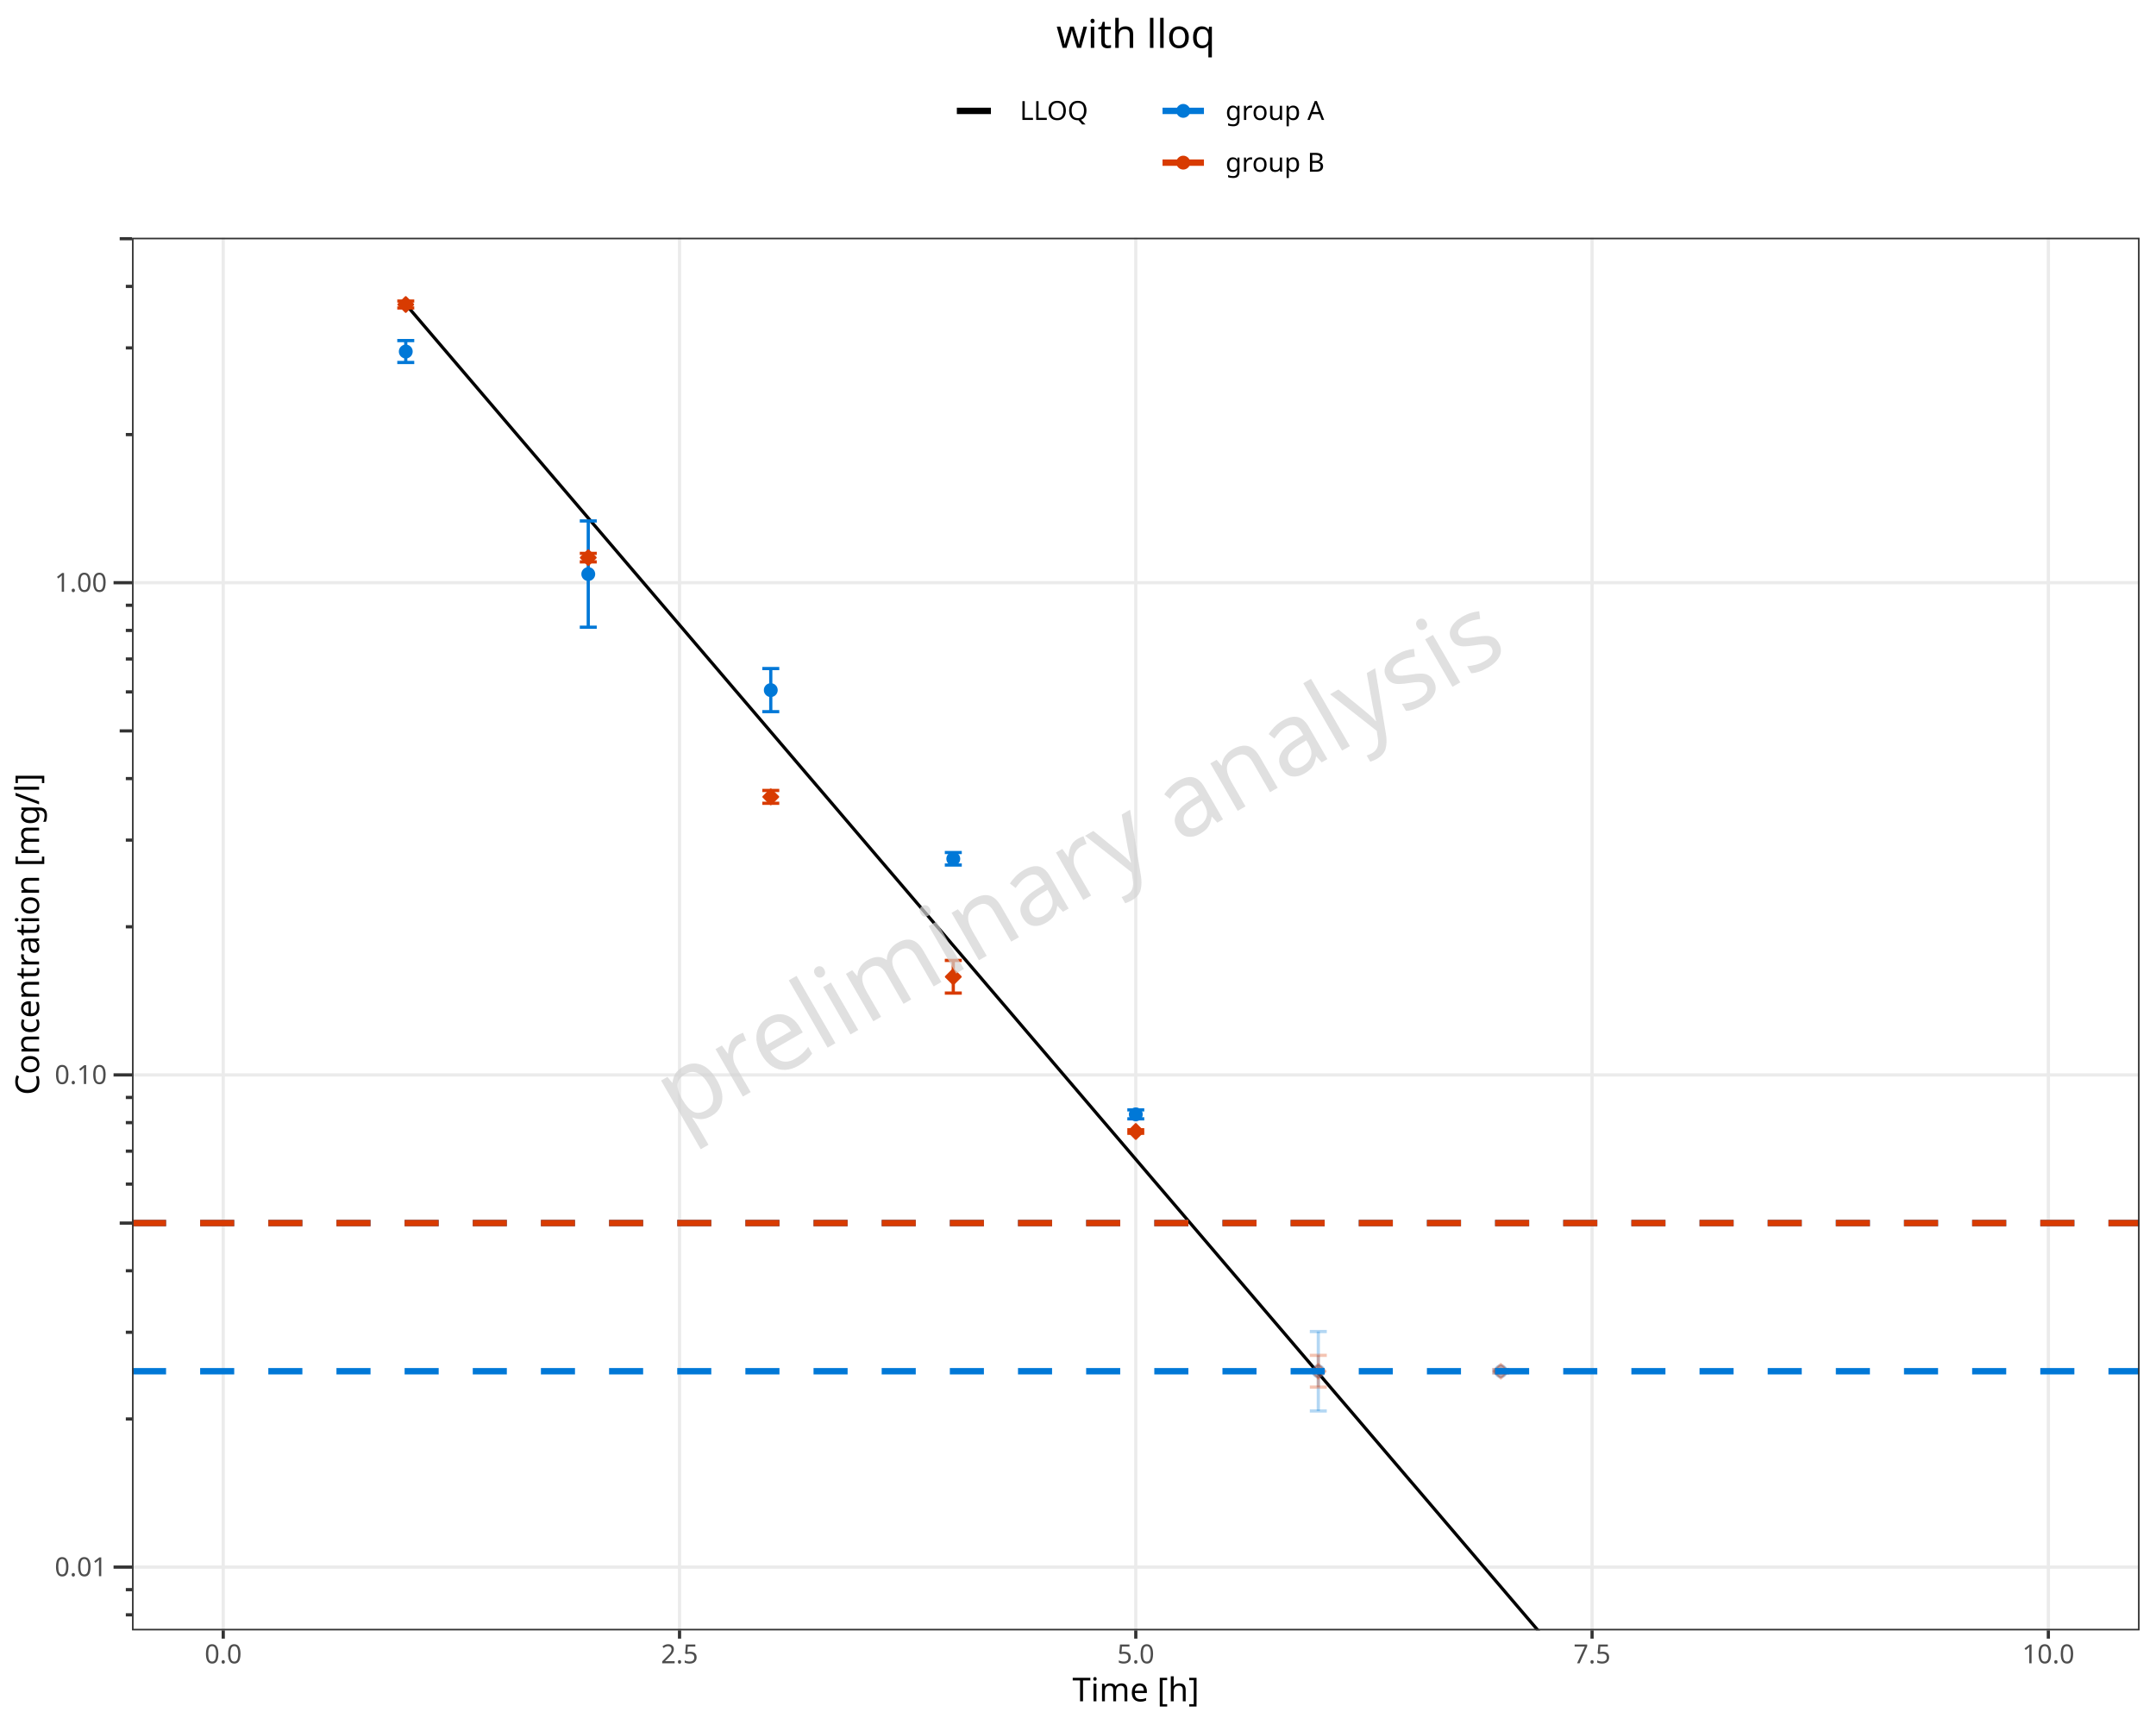
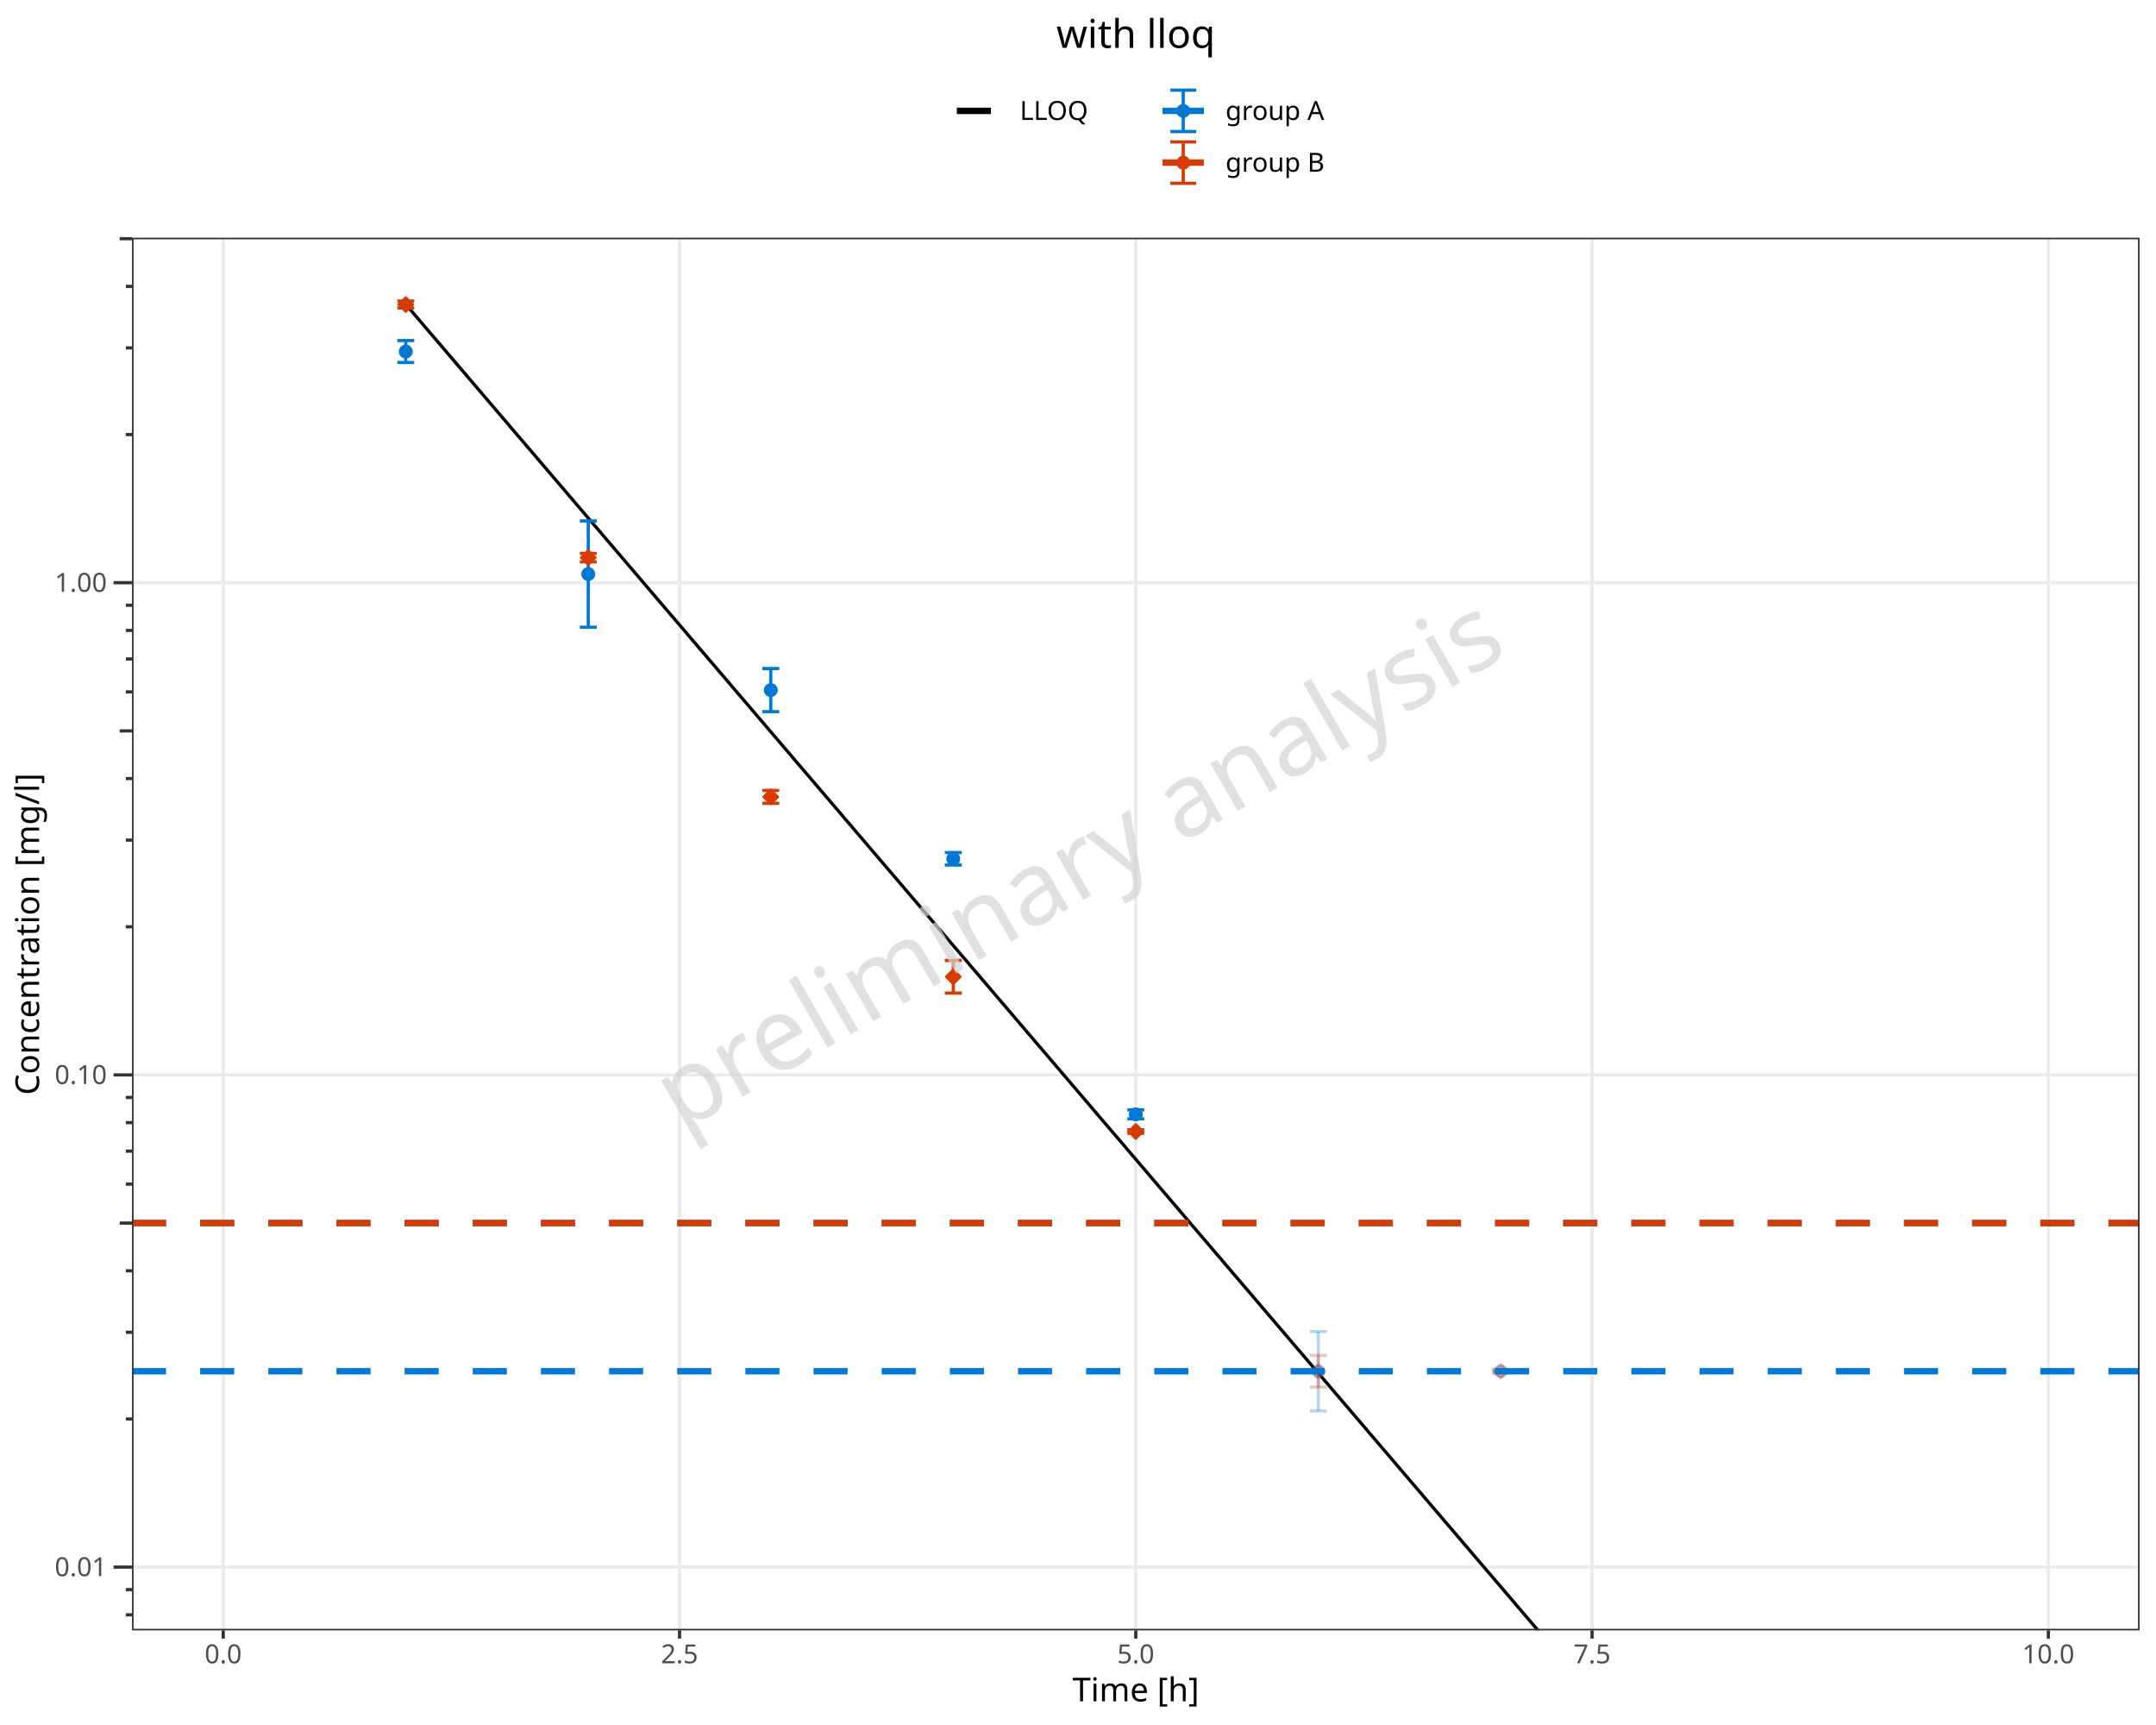
<svg xmlns="http://www.w3.org/2000/svg" class="svglite" data-engine-version="2.0" width="720.00pt" height="576.00pt" viewBox="0 0 720.00 576.00">
  <defs>
    <style type="text/css">
    .svglite line, .svglite polyline, .svglite polygon, .svglite path, .svglite rect, .svglite circle {
      fill: none;
      stroke: #000000;
      stroke-linecap: round;
      stroke-linejoin: round;
      stroke-miterlimit: 10.00;
    }
  </style>
  </defs>
  <rect width="100%" height="100%" style="stroke: none; fill: #FFFFFF;" />
  <defs>
    <clipPath id="cpMC4wMHw3MjAuMDB8MC4wMHw1NzYuMDA=">
      <rect x="0.00" y="0.00" width="720.00" height="576.00" />
    </clipPath>
  </defs>
  <g clip-path="url(#cpMC4wMHw3MjAuMDB8MC4wMHw1NzYuMDA=)">
    <rect x="0" y="0.00" width="720.00" height="576.00" style="stroke-width: 1.07; stroke: #FFFFFF; fill: #FFFFFF;" />
  </g>
  <defs>
    <clipPath id="cpNDQuMDh8NzE0LjUyfDc5LjM4fDU0NC40Mg==">
      <rect x="44.08" y="79.38" width="670.44" height="465.04" />
    </clipPath>
  </defs>
  <g clip-path="url(#cpNDQuMDh8NzE0LjUyfDc5LjM4fDU0NC40Mg==)">
    <rect x="44.08" y="79.38" width="670.44" height="465.04" style="stroke-width: 1.07; stroke: none; fill: #FFFFFF;" />
    <polyline points="44.08,523.28 714.52,523.28 " style="stroke-width: 1.07; stroke: #EBEBEB; stroke-linecap: butt;" />
    <polyline points="44.08,358.93 714.52,358.93 " style="stroke-width: 1.07; stroke: #EBEBEB; stroke-linecap: butt;" />
    <polyline points="44.08,194.58 714.52,194.58 " style="stroke-width: 1.07; stroke: #EBEBEB; stroke-linecap: butt;" />
    <polyline points="74.55,544.42 74.55,79.38 " style="stroke-width: 1.07; stroke: #EBEBEB; stroke-linecap: butt;" />
    <polyline points="226.93,544.42 226.93,79.38 " style="stroke-width: 1.07; stroke: #EBEBEB; stroke-linecap: butt;" />
    <polyline points="379.30,544.42 379.30,79.38 " style="stroke-width: 1.07; stroke: #EBEBEB; stroke-linecap: butt;" />
    <polyline points="531.67,544.42 531.67,79.38 " style="stroke-width: 1.07; stroke: #EBEBEB; stroke-linecap: butt;" />
    <polyline points="684.05,544.42 684.05,79.38 " style="stroke-width: 1.07; stroke: #EBEBEB; stroke-linecap: butt;" />
    <polyline points="135.50,101.61 141.60,108.75 147.69,115.88 153.79,123.02 159.88,130.16 165.98,137.30 172.07,144.44 178.17,151.57 184.26,158.71 190.36,165.85 196.45,172.99 202.55,180.12 208.64,187.26 214.74,194.40 220.83,201.54 226.93,208.67 233.02,215.81 239.12,222.95 245.21,230.09 251.31,237.22 257.40,244.36 263.50,251.50 269.59,258.64 275.69,265.77 281.78,272.91 287.88,280.05 293.97,287.19 300.07,294.32 306.16,301.46 312.26,308.60 318.35,315.74 324.45,322.87 330.54,330.01 336.64,337.15 342.73,344.29 348.83,351.42 354.92,358.56 361.02,365.70 367.11,372.84 373.21,379.97 379.30,387.11 385.39,394.25 391.49,401.39 397.58,408.52 403.68,415.66 409.77,422.80 415.87,429.94 421.96,437.07 428.06,444.21 434.15,451.35 440.25,458.49 446.34,465.63 452.44,472.76 458.53,479.90 464.63,487.04 470.72,494.18 476.82,501.31 482.91,508.45 489.01,515.59 495.10,522.73 501.20,529.86 507.29,537.00 513.39,544.14 519.48,551.28 525.58,558.41 531.67,565.55 537.77,572.69 543.86,579.83 549.96,586.96 556.05,594.10 562.15,601.24 568.24,608.38 574.34,615.51 580.43,622.65 586.53,629.79 592.62,636.93 598.72,644.06 604.81,651.20 610.91,658.34 617.00,665.48 623.10,672.61 629.19,679.75 635.29,686.89 641.38,694.03 647.48,701.16 653.57,708.30 659.67,715.44 665.76,722.58 671.86,729.71 677.95,736.85 684.05,743.99 " style="stroke-width: 1.07; stroke-linecap: butt;" />
    <line x1="135.50" y1="121.03" x2="135.50" y2="113.72" style="stroke-width: 1.07; stroke: #0078D7; stroke-linecap: butt;" />
    <line x1="196.45" y1="209.43" x2="196.45" y2="173.95" style="stroke-width: 1.07; stroke: #0078D7; stroke-linecap: butt;" />
    <line x1="257.40" y1="237.63" x2="257.40" y2="223.24" style="stroke-width: 1.07; stroke: #0078D7; stroke-linecap: butt;" />
    <line x1="318.35" y1="288.85" x2="318.35" y2="284.67" style="stroke-width: 1.07; stroke: #0078D7; stroke-linecap: butt;" />
    <line x1="379.30" y1="373.59" x2="379.30" y2="370.61" style="stroke-width: 1.07; stroke: #0078D7; stroke-linecap: butt;" />
    <line x1="440.25" y1="471.14" x2="440.25" y2="444.62" style="stroke-width: 1.07; stroke: #0078D7; stroke-opacity: 0.30; stroke-linecap: butt;" />
    <line x1="501.20" y1="458.35" x2="501.20" y2="457.41" style="stroke-width: 1.07; stroke: #0078D7; stroke-opacity: 0.30; stroke-linecap: butt;" />
    <line x1="135.50" y1="102.84" x2="135.50" y2="100.52" style="stroke-width: 1.07; stroke: #D83B01; stroke-linecap: butt;" />
    <line x1="196.45" y1="187.63" x2="196.45" y2="184.77" style="stroke-width: 1.07; stroke: #D83B01; stroke-linecap: butt;" />
    <line x1="257.40" y1="268.23" x2="257.40" y2="263.94" style="stroke-width: 1.07; stroke: #D83B01; stroke-linecap: butt;" />
    <line x1="318.35" y1="331.61" x2="318.35" y2="320.70" style="stroke-width: 1.07; stroke: #D83B01; stroke-linecap: butt;" />
    <line x1="379.30" y1="378.41" x2="379.30" y2="377.24" style="stroke-width: 1.07; stroke: #D83B01; stroke-linecap: butt;" />
    <line x1="440.25" y1="463.18" x2="440.25" y2="452.57" style="stroke-width: 1.07; stroke: #D83B01; stroke-opacity: 0.30; stroke-linecap: butt;" />
    <line x1="501.20" y1="458.48" x2="501.20" y2="457.28" style="stroke-width: 1.07; stroke: #D83B01; stroke-opacity: 0.30; stroke-linecap: butt;" />
    <line x1="132.67" y1="121.03" x2="138.34" y2="121.03" style="stroke-width: 1.07; stroke: #0078D7; stroke-linecap: butt;" />
    <line x1="193.62" y1="209.43" x2="199.29" y2="209.43" style="stroke-width: 1.07; stroke: #0078D7; stroke-linecap: butt;" />
    <line x1="254.57" y1="237.63" x2="260.24" y2="237.63" style="stroke-width: 1.07; stroke: #0078D7; stroke-linecap: butt;" />
    <line x1="315.52" y1="288.85" x2="321.19" y2="288.85" style="stroke-width: 1.07; stroke: #0078D7; stroke-linecap: butt;" />
    <line x1="376.47" y1="373.59" x2="382.13" y2="373.59" style="stroke-width: 1.07; stroke: #0078D7; stroke-linecap: butt;" />
    <line x1="437.41" y1="471.14" x2="443.08" y2="471.14" style="stroke-width: 1.07; stroke: #0078D7; stroke-opacity: 0.30; stroke-linecap: butt;" />
    <line x1="498.36" y1="458.35" x2="504.03" y2="458.35" style="stroke-width: 1.07; stroke: #0078D7; stroke-opacity: 0.30; stroke-linecap: butt;" />
    <line x1="132.67" y1="102.84" x2="138.34" y2="102.84" style="stroke-width: 1.07; stroke: #D83B01; stroke-linecap: butt;" />
    <line x1="193.62" y1="187.63" x2="199.29" y2="187.63" style="stroke-width: 1.07; stroke: #D83B01; stroke-linecap: butt;" />
    <line x1="254.57" y1="268.23" x2="260.24" y2="268.23" style="stroke-width: 1.07; stroke: #D83B01; stroke-linecap: butt;" />
    <line x1="315.52" y1="331.61" x2="321.19" y2="331.61" style="stroke-width: 1.07; stroke: #D83B01; stroke-linecap: butt;" />
    <line x1="376.47" y1="378.41" x2="382.13" y2="378.41" style="stroke-width: 1.07; stroke: #D83B01; stroke-linecap: butt;" />
    <line x1="437.41" y1="463.18" x2="443.08" y2="463.18" style="stroke-width: 1.07; stroke: #D83B01; stroke-opacity: 0.30; stroke-linecap: butt;" />
    <line x1="498.36" y1="458.48" x2="504.03" y2="458.48" style="stroke-width: 1.07; stroke: #D83B01; stroke-opacity: 0.30; stroke-linecap: butt;" />
    <line x1="132.67" y1="113.72" x2="138.34" y2="113.72" style="stroke-width: 1.07; stroke: #0078D7; stroke-linecap: butt;" />
    <line x1="193.62" y1="173.95" x2="199.29" y2="173.95" style="stroke-width: 1.07; stroke: #0078D7; stroke-linecap: butt;" />
    <line x1="254.57" y1="223.24" x2="260.24" y2="223.24" style="stroke-width: 1.07; stroke: #0078D7; stroke-linecap: butt;" />
    <line x1="315.52" y1="284.67" x2="321.19" y2="284.67" style="stroke-width: 1.07; stroke: #0078D7; stroke-linecap: butt;" />
    <line x1="376.47" y1="370.61" x2="382.13" y2="370.61" style="stroke-width: 1.07; stroke: #0078D7; stroke-linecap: butt;" />
    <line x1="437.41" y1="444.62" x2="443.08" y2="444.62" style="stroke-width: 1.07; stroke: #0078D7; stroke-opacity: 0.30; stroke-linecap: butt;" />
    <line x1="498.36" y1="457.41" x2="504.03" y2="457.41" style="stroke-width: 1.07; stroke: #0078D7; stroke-opacity: 0.30; stroke-linecap: butt;" />
    <line x1="132.67" y1="100.52" x2="138.34" y2="100.52" style="stroke-width: 1.07; stroke: #D83B01; stroke-linecap: butt;" />
    <line x1="193.62" y1="184.77" x2="199.29" y2="184.77" style="stroke-width: 1.07; stroke: #D83B01; stroke-linecap: butt;" />
    <line x1="254.57" y1="263.94" x2="260.24" y2="263.94" style="stroke-width: 1.07; stroke: #D83B01; stroke-linecap: butt;" />
    <line x1="315.52" y1="320.70" x2="321.19" y2="320.70" style="stroke-width: 1.07; stroke: #D83B01; stroke-linecap: butt;" />
    <line x1="376.47" y1="377.24" x2="382.13" y2="377.24" style="stroke-width: 1.07; stroke: #D83B01; stroke-linecap: butt;" />
    <line x1="437.41" y1="452.57" x2="443.08" y2="452.57" style="stroke-width: 1.07; stroke: #D83B01; stroke-opacity: 0.30; stroke-linecap: butt;" />
    <line x1="498.36" y1="457.28" x2="504.03" y2="457.28" style="stroke-width: 1.07; stroke: #D83B01; stroke-opacity: 0.30; stroke-linecap: butt;" />
    <polygon points="137.46,117.38 137.45,117.19 137.42,117.00 137.38,116.81 137.31,116.63 137.23,116.46 137.13,116.29 137.02,116.14 136.89,116.00 136.74,115.87 136.59,115.75 136.43,115.65 136.25,115.57 136.07,115.51 135.88,115.46 135.70,115.43 135.50,115.42 135.31,115.43 135.12,115.46 134.94,115.51 134.75,115.57 134.58,115.65 134.42,115.75 134.26,115.87 134.12,116.00 133.99,116.14 133.88,116.29 133.78,116.46 133.70,116.63 133.63,116.81 133.58,117.00 133.56,117.19 133.55,117.38 133.56,117.57 133.58,117.76 133.63,117.95 133.70,118.13 133.78,118.30 133.88,118.47 133.99,118.62 134.12,118.76 134.26,118.89 134.42,119.00 134.58,119.10 134.75,119.19 134.94,119.25 135.12,119.30 135.31,119.32 135.50,119.33 135.70,119.32 135.88,119.30 136.07,119.25 136.25,119.19 136.43,119.10 136.59,119.00 136.74,118.89 136.89,118.76 137.02,118.62 137.13,118.47 137.23,118.30 137.31,118.13 137.38,117.95 137.42,117.76 137.45,117.57 " style="stroke-width: 0.71; stroke: #0078D7; fill: #0078D7;" />
    <polygon points="198.41,191.69 198.40,191.50 198.37,191.31 198.32,191.12 198.26,190.94 198.18,190.77 198.08,190.60 197.96,190.45 197.84,190.31 197.69,190.18 197.54,190.06 197.37,189.97 197.20,189.88 197.02,189.82 196.83,189.77 196.64,189.74 196.45,189.73 196.26,189.74 196.07,189.77 195.88,189.82 195.70,189.88 195.53,189.97 195.37,190.06 195.21,190.18 195.07,190.31 194.94,190.45 194.83,190.60 194.73,190.77 194.65,190.94 194.58,191.12 194.53,191.31 194.51,191.50 194.50,191.69 194.51,191.88 194.53,192.07 194.58,192.26 194.65,192.44 194.73,192.61 194.83,192.78 194.94,192.93 195.07,193.07 195.21,193.20 195.37,193.32 195.53,193.42 195.70,193.50 195.88,193.56 196.07,193.61 196.26,193.64 196.45,193.65 196.64,193.64 196.83,193.61 197.02,193.56 197.20,193.50 197.37,193.42 197.54,193.32 197.69,193.20 197.84,193.07 197.96,192.93 198.08,192.78 198.18,192.61 198.26,192.44 198.32,192.26 198.37,192.07 198.40,191.88 " style="stroke-width: 0.71; stroke: #0078D7; fill: #0078D7;" />
    <polygon points="259.36,230.44 259.35,230.25 259.32,230.06 259.27,229.87 259.21,229.69 259.13,229.52 259.03,229.35 258.91,229.20 258.78,229.05 258.64,228.93 258.49,228.81 258.32,228.71 258.15,228.63 257.97,228.57 257.78,228.52 257.59,228.49 257.40,228.48 257.21,228.49 257.02,228.52 256.83,228.57 256.65,228.63 256.48,228.71 256.32,228.81 256.16,228.93 256.02,229.05 255.89,229.20 255.78,229.35 255.68,229.52 255.59,229.69 255.53,229.87 255.48,230.06 255.46,230.25 255.45,230.44 255.46,230.63 255.48,230.82 255.53,231.01 255.59,231.19 255.68,231.36 255.78,231.52 255.89,231.68 256.02,231.82 256.16,231.95 256.32,232.06 256.48,232.16 256.65,232.25 256.83,232.31 257.02,232.36 257.21,232.38 257.40,232.39 257.59,232.38 257.78,232.36 257.97,232.31 258.15,232.25 258.32,232.16 258.49,232.06 258.64,231.95 258.78,231.82 258.91,231.68 259.03,231.52 259.13,231.36 259.21,231.19 259.27,231.01 259.32,230.82 259.35,230.63 " style="stroke-width: 0.71; stroke: #0078D7; fill: #0078D7;" />
    <polygon points="320.31,286.76 320.30,286.57 320.27,286.38 320.22,286.19 320.16,286.01 320.08,285.84 319.98,285.67 319.86,285.52 319.73,285.38 319.59,285.25 319.44,285.13 319.27,285.04 319.10,284.95 318.92,284.89 318.73,284.84 318.54,284.81 318.35,284.81 318.16,284.81 317.97,284.84 317.78,284.89 317.60,284.95 317.43,285.04 317.26,285.13 317.11,285.25 316.97,285.38 316.84,285.52 316.72,285.67 316.63,285.84 316.54,286.01 316.48,286.19 316.43,286.38 316.40,286.57 316.39,286.76 316.40,286.95 316.43,287.14 316.48,287.33 316.54,287.51 316.63,287.68 316.72,287.85 316.84,288.00 316.97,288.14 317.11,288.27 317.26,288.39 317.43,288.49 317.60,288.57 317.78,288.63 317.97,288.68 318.16,288.71 318.35,288.72 318.54,288.71 318.73,288.68 318.92,288.63 319.10,288.57 319.27,288.49 319.44,288.39 319.59,288.27 319.73,288.14 319.86,288.00 319.98,287.85 320.08,287.68 320.16,287.51 320.22,287.33 320.27,287.14 320.30,286.95 " style="stroke-width: 0.71; stroke: #0078D7; fill: #0078D7;" />
    <polygon points="381.26,372.10 381.25,371.90 381.22,371.71 381.17,371.53 381.11,371.35 381.02,371.17 380.93,371.01 380.81,370.86 380.68,370.71 380.54,370.58 380.39,370.47 380.22,370.37 380.05,370.29 379.87,370.22 379.68,370.18 379.49,370.15 379.30,370.14 379.11,370.15 378.92,370.18 378.73,370.22 378.55,370.29 378.38,370.37 378.21,370.47 378.06,370.58 377.92,370.71 377.79,370.86 377.67,371.01 377.58,371.17 377.49,371.35 377.43,371.53 377.38,371.71 377.35,371.90 377.34,372.10 377.35,372.29 377.38,372.48 377.43,372.66 377.49,372.85 377.58,373.02 377.67,373.18 377.79,373.34 377.92,373.48 378.06,373.61 378.21,373.72 378.38,373.82 378.55,373.90 378.73,373.97 378.92,374.01 379.11,374.04 379.30,374.05 379.49,374.04 379.68,374.01 379.87,373.97 380.05,373.90 380.22,373.82 380.39,373.72 380.54,373.61 380.68,373.48 380.81,373.34 380.93,373.18 381.02,373.02 381.11,372.85 381.17,372.66 381.22,372.48 381.25,372.29 " style="stroke-width: 0.71; stroke: #0078D7; fill: #0078D7;" />
    <polygon points="442.21,457.88 442.20,457.69 442.17,457.50 442.12,457.31 442.06,457.13 441.97,456.96 441.88,456.79 441.76,456.64 441.63,456.50 441.49,456.37 441.34,456.25 441.17,456.15 441.00,456.07 440.82,456.01 440.63,455.96 440.44,455.93 440.25,455.92 440.06,455.93 439.87,455.96 439.68,456.01 439.50,456.07 439.33,456.15 439.16,456.25 439.01,456.37 438.87,456.50 438.74,456.64 438.62,456.79 438.52,456.96 438.44,457.13 438.38,457.31 438.33,457.50 438.30,457.69 438.29,457.88 438.30,458.07 438.33,458.26 438.38,458.45 438.44,458.63 438.52,458.80 438.62,458.96 438.74,459.12 438.87,459.26 439.01,459.39 439.16,459.50 439.33,459.60 439.50,459.69 439.68,459.75 439.87,459.80 440.06,459.82 440.25,459.83 440.44,459.82 440.63,459.80 440.82,459.75 441.00,459.69 441.17,459.60 441.34,459.50 441.49,459.39 441.63,459.26 441.76,459.12 441.88,458.96 441.97,458.80 442.06,458.63 442.12,458.45 442.17,458.26 442.20,458.07 " style="stroke-width: 0.71; stroke: #0078D7; stroke-opacity: 0.30; fill: #0078D7; fill-opacity: 0.30;" />
    <polygon points="503.15,457.88 503.14,457.69 503.12,457.50 503.07,457.31 503.01,457.13 502.92,456.96 502.82,456.79 502.71,456.64 502.58,456.50 502.44,456.37 502.29,456.25 502.12,456.15 501.95,456.07 501.77,456.01 501.58,455.96 501.39,455.93 501.20,455.92 501.01,455.93 500.82,455.96 500.63,456.01 500.45,456.07 500.28,456.15 500.11,456.25 499.96,456.37 499.82,456.50 499.69,456.64 499.57,456.79 499.47,456.96 499.39,457.13 499.33,457.31 499.28,457.50 499.25,457.69 499.24,457.88 499.25,458.07 499.28,458.26 499.33,458.45 499.39,458.63 499.47,458.80 499.57,458.96 499.69,459.12 499.82,459.26 499.96,459.39 500.11,459.50 500.28,459.60 500.45,459.69 500.63,459.75 500.82,459.80 501.01,459.82 501.20,459.83 501.39,459.82 501.58,459.80 501.77,459.75 501.95,459.69 502.12,459.60 502.29,459.50 502.44,459.39 502.58,459.26 502.71,459.12 502.82,458.96 502.92,458.80 503.01,458.63 503.07,458.45 503.12,458.26 503.14,458.07 " style="stroke-width: 0.71; stroke: #0078D7; stroke-opacity: 0.30; fill: #0078D7; fill-opacity: 0.30;" />
    <polygon points="137.95,101.68 135.50,99.23 133.05,101.68 135.50,104.13 " style="stroke-width: 0.71; stroke: #D83B01; fill: #D83B01;" />
    <polygon points="198.90,186.20 196.45,183.75 194.00,186.20 196.45,188.65 " style="stroke-width: 0.71; stroke: #D83B01; fill: #D83B01;" />
    <polygon points="259.85,266.08 257.40,263.64 254.95,266.08 257.40,268.53 " style="stroke-width: 0.71; stroke: #D83B01; fill: #D83B01;" />
    <polygon points="320.80,326.16 318.35,323.71 315.90,326.16 318.35,328.60 " style="stroke-width: 0.71; stroke: #D83B01; fill: #D83B01;" />
    <polygon points="381.75,377.82 379.30,375.37 376.85,377.82 379.30,380.27 " style="stroke-width: 0.71; stroke: #D83B01; fill: #D83B01;" />
    <polygon points="442.70,457.88 440.25,455.43 437.80,457.88 440.25,460.33 " style="stroke-width: 0.71; stroke: #D83B01; stroke-opacity: 0.30; fill: #D83B01; fill-opacity: 0.30;" />
    <polygon points="503.65,457.88 501.20,455.43 498.75,457.88 501.20,460.33 " style="stroke-width: 0.71; stroke: #D83B01; stroke-opacity: 0.30; fill: #D83B01; fill-opacity: 0.30;" />
    <line x1="44.08" y1="408.40" x2="714.52" y2="408.40" style="stroke-width: 2.13; stroke: #0078D7; stroke-dasharray: 11.38,11.38; stroke-linecap: butt;" />
    <line x1="44.08" y1="457.88" x2="714.52" y2="457.88" style="stroke-width: 2.13; stroke: #0078D7; stroke-dasharray: 11.38,11.38; stroke-linecap: butt;" />
    <line x1="44.08" y1="408.40" x2="714.52" y2="408.40" style="stroke-width: 2.13; stroke: #D83B01; stroke-dasharray: 11.38,11.38; stroke-linecap: butt;" />
    <rect x="44.08" y="79.38" width="670.44" height="465.04" style="stroke-width: 1.07; stroke: #333333;" />
  </g>
  <g clip-path="url(#cpMC4wMHw3MjAuMDB8MC4wMHw1NzYuMDA=)">
    <text x="35.72" y="526.31" text-anchor="end" style="font-size: 8.80px; fill: #4D4D4D; font-family: sans;" textLength="17.13px" lengthAdjust="spacingAndGlyphs">0.01</text>
    <text x="35.72" y="361.96" text-anchor="end" style="font-size: 8.80px; fill: #4D4D4D; font-family: sans;" textLength="17.13px" lengthAdjust="spacingAndGlyphs">0.10</text>
    <text x="35.72" y="197.61" text-anchor="end" style="font-size: 8.80px; fill: #4D4D4D; font-family: sans;" textLength="17.13px" lengthAdjust="spacingAndGlyphs">1.00</text>
    <polyline points="37.92,523.28 44.08,523.28 " style="stroke-width: 1.07; stroke: #333333; stroke-linecap: butt;" />
    <polyline points="37.92,358.93 44.08,358.93 " style="stroke-width: 1.07; stroke: #333333; stroke-linecap: butt;" />
    <polyline points="37.92,194.58 44.08,194.58 " style="stroke-width: 1.07; stroke: #333333; stroke-linecap: butt;" />
    <polyline points="39.97,408.40 44.08,408.40 " style="stroke-width: 1.07; stroke: #333333; stroke-linecap: butt;" />
    <polyline points="39.97,244.06 44.08,244.06 " style="stroke-width: 1.07; stroke: #333333; stroke-linecap: butt;" />
    <polyline points="39.97,79.71 44.08,79.71 " style="stroke-width: 1.07; stroke: #333333; stroke-linecap: butt;" />
    <polyline points="42.02,539.21 44.08,539.21 " style="stroke-width: 1.07; stroke: #333333; stroke-linecap: butt;" />
    <polyline points="42.02,530.80 44.08,530.80 " style="stroke-width: 1.07; stroke: #333333; stroke-linecap: butt;" />
    <polyline points="42.02,473.81 44.08,473.81 " style="stroke-width: 1.07; stroke: #333333; stroke-linecap: butt;" />
    <polyline points="42.02,444.87 44.08,444.87 " style="stroke-width: 1.07; stroke: #333333; stroke-linecap: butt;" />
    <polyline points="42.02,424.33 44.08,424.33 " style="stroke-width: 1.07; stroke: #333333; stroke-linecap: butt;" />
    <polyline points="42.02,395.39 44.08,395.39 " style="stroke-width: 1.07; stroke: #333333; stroke-linecap: butt;" />
    <polyline points="42.02,384.39 44.08,384.39 " style="stroke-width: 1.07; stroke: #333333; stroke-linecap: butt;" />
    <polyline points="42.02,374.86 44.08,374.86 " style="stroke-width: 1.07; stroke: #333333; stroke-linecap: butt;" />
    <polyline points="42.02,366.45 44.08,366.45 " style="stroke-width: 1.07; stroke: #333333; stroke-linecap: butt;" />
    <polyline points="42.02,309.46 44.08,309.46 " style="stroke-width: 1.07; stroke: #333333; stroke-linecap: butt;" />
    <polyline points="42.02,280.52 44.08,280.52 " style="stroke-width: 1.07; stroke: #333333; stroke-linecap: butt;" />
    <polyline points="42.02,259.98 44.08,259.98 " style="stroke-width: 1.07; stroke: #333333; stroke-linecap: butt;" />
    <polyline points="42.02,231.04 44.08,231.04 " style="stroke-width: 1.07; stroke: #333333; stroke-linecap: butt;" />
    <polyline points="42.02,220.04 44.08,220.04 " style="stroke-width: 1.07; stroke: #333333; stroke-linecap: butt;" />
    <polyline points="42.02,210.51 44.08,210.51 " style="stroke-width: 1.07; stroke: #333333; stroke-linecap: butt;" />
    <polyline points="42.02,202.10 44.08,202.10 " style="stroke-width: 1.07; stroke: #333333; stroke-linecap: butt;" />
    <polyline points="42.02,145.11 44.08,145.11 " style="stroke-width: 1.07; stroke: #333333; stroke-linecap: butt;" />
    <polyline points="42.02,116.17 44.08,116.17 " style="stroke-width: 1.07; stroke: #333333; stroke-linecap: butt;" />
    <polyline points="42.02,95.63 44.08,95.63 " style="stroke-width: 1.07; stroke: #333333; stroke-linecap: butt;" />
    <polyline points="74.55,547.16 74.55,544.42 " style="stroke-width: 1.07; stroke: #333333; stroke-linecap: butt;" />
    <polyline points="226.93,547.16 226.93,544.42 " style="stroke-width: 1.07; stroke: #333333; stroke-linecap: butt;" />
    <polyline points="379.30,547.16 379.30,544.42 " style="stroke-width: 1.07; stroke: #333333; stroke-linecap: butt;" />
    <polyline points="531.67,547.16 531.67,544.42 " style="stroke-width: 1.07; stroke: #333333; stroke-linecap: butt;" />
    <polyline points="684.05,547.16 684.05,544.42 " style="stroke-width: 1.07; stroke: #333333; stroke-linecap: butt;" />
    <text x="74.55" y="555.40" text-anchor="middle" style="font-size: 8.80px; fill: #4D4D4D; font-family: sans;" textLength="12.23px" lengthAdjust="spacingAndGlyphs">0.0</text>
    <text x="226.93" y="555.40" text-anchor="middle" style="font-size: 8.80px; fill: #4D4D4D; font-family: sans;" textLength="12.23px" lengthAdjust="spacingAndGlyphs">2.5</text>
    <text x="379.30" y="555.40" text-anchor="middle" style="font-size: 8.80px; fill: #4D4D4D; font-family: sans;" textLength="12.23px" lengthAdjust="spacingAndGlyphs">5.0</text>
    <text x="531.67" y="555.40" text-anchor="middle" style="font-size: 8.80px; fill: #4D4D4D; font-family: sans;" textLength="12.23px" lengthAdjust="spacingAndGlyphs">7.5</text>
    <text x="684.05" y="555.40" text-anchor="middle" style="font-size: 8.80px; fill: #4D4D4D; font-family: sans;" textLength="17.13px" lengthAdjust="spacingAndGlyphs">10.0</text>
    <text x="379.30" y="568.10" text-anchor="middle" style="font-size: 11.00px; font-family: sans;" textLength="39.73px" lengthAdjust="spacingAndGlyphs">Time [h]</text>
    <text transform="translate(13.05,311.90) rotate(-90)" text-anchor="middle" style="font-size: 11.00px; font-family: sans;" textLength="98.45px" lengthAdjust="spacingAndGlyphs">Concentration [mg/l]</text>
    <rect x="312.34" y="22.90" width="57.73" height="28.24" style="stroke-width: 1.07; stroke: none; fill: #FFFFFF;" />
    <rect x="317.82" y="28.38" width="17.28" height="17.28" style="stroke-width: 1.07; stroke: none; fill: #FFFFFF;" />
    <line x1="319.54" y1="37.02" x2="333.37" y2="37.02" style="stroke-width: 2.13; stroke-dasharray: 11.38,11.38; stroke-linecap: butt;" />
    <text x="340.58" y="40.05" style="font-size: 8.80px; font-family: sans;" textLength="23.49px" lengthAdjust="spacingAndGlyphs">LLOQ</text>
    <rect x="381.03" y="22.90" width="65.24" height="45.52" style="stroke-width: 1.07; stroke: none; fill: #FFFFFF;" />
    <rect x="386.51" y="28.38" width="17.28" height="17.28" style="stroke-width: 1.07; stroke: none; fill: #FFFFFF;" />
+     <line x1="395.15" y1="43.93" x2="395.15" y2="30.11" style="stroke-width: 1.07; stroke: #0078D7; stroke-linecap: butt;" />
+     <line x1="390.83" y1="43.93" x2="399.47" y2="43.93" style="stroke-width: 1.07; stroke: #0078D7; stroke-linecap: butt;" />
+     <line x1="390.83" y1="30.11" x2="399.47" y2="30.11" style="stroke-width: 1.07; stroke: #0078D7; stroke-linecap: butt;" />
    <polygon points="397.10,37.02 397.09,36.83 397.06,36.64 397.02,36.45 396.95,36.27 396.87,36.10 396.77,35.94 396.66,35.78 396.53,35.64 396.39,35.51 396.23,35.40 396.07,35.30 395.89,35.22 395.71,35.15 395.53,35.10 395.34,35.08 395.15,35.07 394.95,35.08 394.76,35.10 394.58,35.15 394.40,35.22 394.22,35.30 394.06,35.40 393.91,35.51 393.76,35.64 393.63,35.78 393.52,35.94 393.42,36.10 393.34,36.27 393.27,36.45 393.23,36.64 393.20,36.83 393.19,37.02 393.20,37.21 393.23,37.40 393.27,37.59 393.34,37.77 393.42,37.94 393.52,38.11 393.63,38.26 393.76,38.41 393.91,38.53 394.06,38.65 394.22,38.75 394.40,38.83 394.58,38.89 394.76,38.94 394.95,38.97 395.15,38.98 395.34,38.97 395.53,38.94 395.71,38.89 395.89,38.83 396.07,38.75 396.23,38.65 396.39,38.53 396.53,38.41 396.66,38.26 396.77,38.11 396.87,37.94 396.95,37.77 397.02,37.59 397.06,37.40 397.09,37.21 " style="stroke-width: 0.71; stroke: #0078D7; fill: #0078D7;" />
    <line x1="388.23" y1="37.02" x2="402.06" y2="37.02" style="stroke-width: 2.13; stroke: #0078D7; stroke-linecap: butt;" />
    <rect x="386.51" y="45.66" width="17.28" height="17.28" style="stroke-width: 1.07; stroke: none; fill: #FFFFFF;" />
+     <line x1="395.15" y1="61.21" x2="395.15" y2="47.39" style="stroke-width: 1.07; stroke: #D83B01; stroke-linecap: butt;" />
+     <line x1="390.83" y1="61.21" x2="399.47" y2="61.21" style="stroke-width: 1.07; stroke: #D83B01; stroke-linecap: butt;" />
+     <line x1="390.83" y1="47.39" x2="399.47" y2="47.39" style="stroke-width: 1.07; stroke: #D83B01; stroke-linecap: butt;" />
    <polygon points="397.10,54.30 397.09,54.11 397.06,53.92 397.02,53.73 396.95,53.55 396.87,53.38 396.77,53.22 396.66,53.06 396.53,52.92 396.39,52.79 396.23,52.68 396.07,52.58 395.89,52.50 395.71,52.43 395.53,52.38 395.34,52.36 395.15,52.35 394.95,52.36 394.76,52.38 394.58,52.43 394.40,52.50 394.22,52.58 394.06,52.68 393.91,52.79 393.76,52.92 393.63,53.06 393.52,53.22 393.42,53.38 393.34,53.55 393.27,53.73 393.23,53.92 393.20,54.11 393.19,54.30 393.20,54.49 393.23,54.68 393.27,54.87 393.34,55.05 393.42,55.22 393.52,55.39 393.63,55.54 393.76,55.69 393.91,55.81 394.06,55.93 394.22,56.03 394.40,56.11 394.58,56.17 394.76,56.22 394.95,56.25 395.15,56.26 395.34,56.25 395.53,56.22 395.71,56.17 395.89,56.11 396.07,56.03 396.23,55.93 396.39,55.81 396.53,55.69 396.66,55.54 396.77,55.39 396.87,55.22 396.95,55.05 397.02,54.87 397.06,54.68 397.09,54.49 " style="stroke-width: 0.71; stroke: #D83B01; fill: #D83B01;" />
    <line x1="388.23" y1="54.30" x2="402.06" y2="54.30" style="stroke-width: 2.13; stroke: #D83B01; stroke-linecap: butt;" />
    <text x="409.27" y="40.05" style="font-size: 8.80px; font-family: sans;" textLength="30.82px" lengthAdjust="spacingAndGlyphs">group A</text>
    <text x="409.27" y="57.33" style="font-size: 8.80px; font-family: sans;" textLength="30.82px" lengthAdjust="spacingAndGlyphs">group B</text>
    <text x="379.30" y="15.99" text-anchor="middle" style="font-size: 13.20px; font-family: sans;" textLength="47.69px" lengthAdjust="spacingAndGlyphs">with lloq</text>
    <text transform="translate(365.87,298.17) rotate(-30)" text-anchor="middle" style="font-size: 34.14px; fill: #D3D3D3; fill-opacity: 0.70; font-family: sans;" textLength="299.85px" lengthAdjust="spacingAndGlyphs">preliminary analysis</text>
  </g>
</svg>
